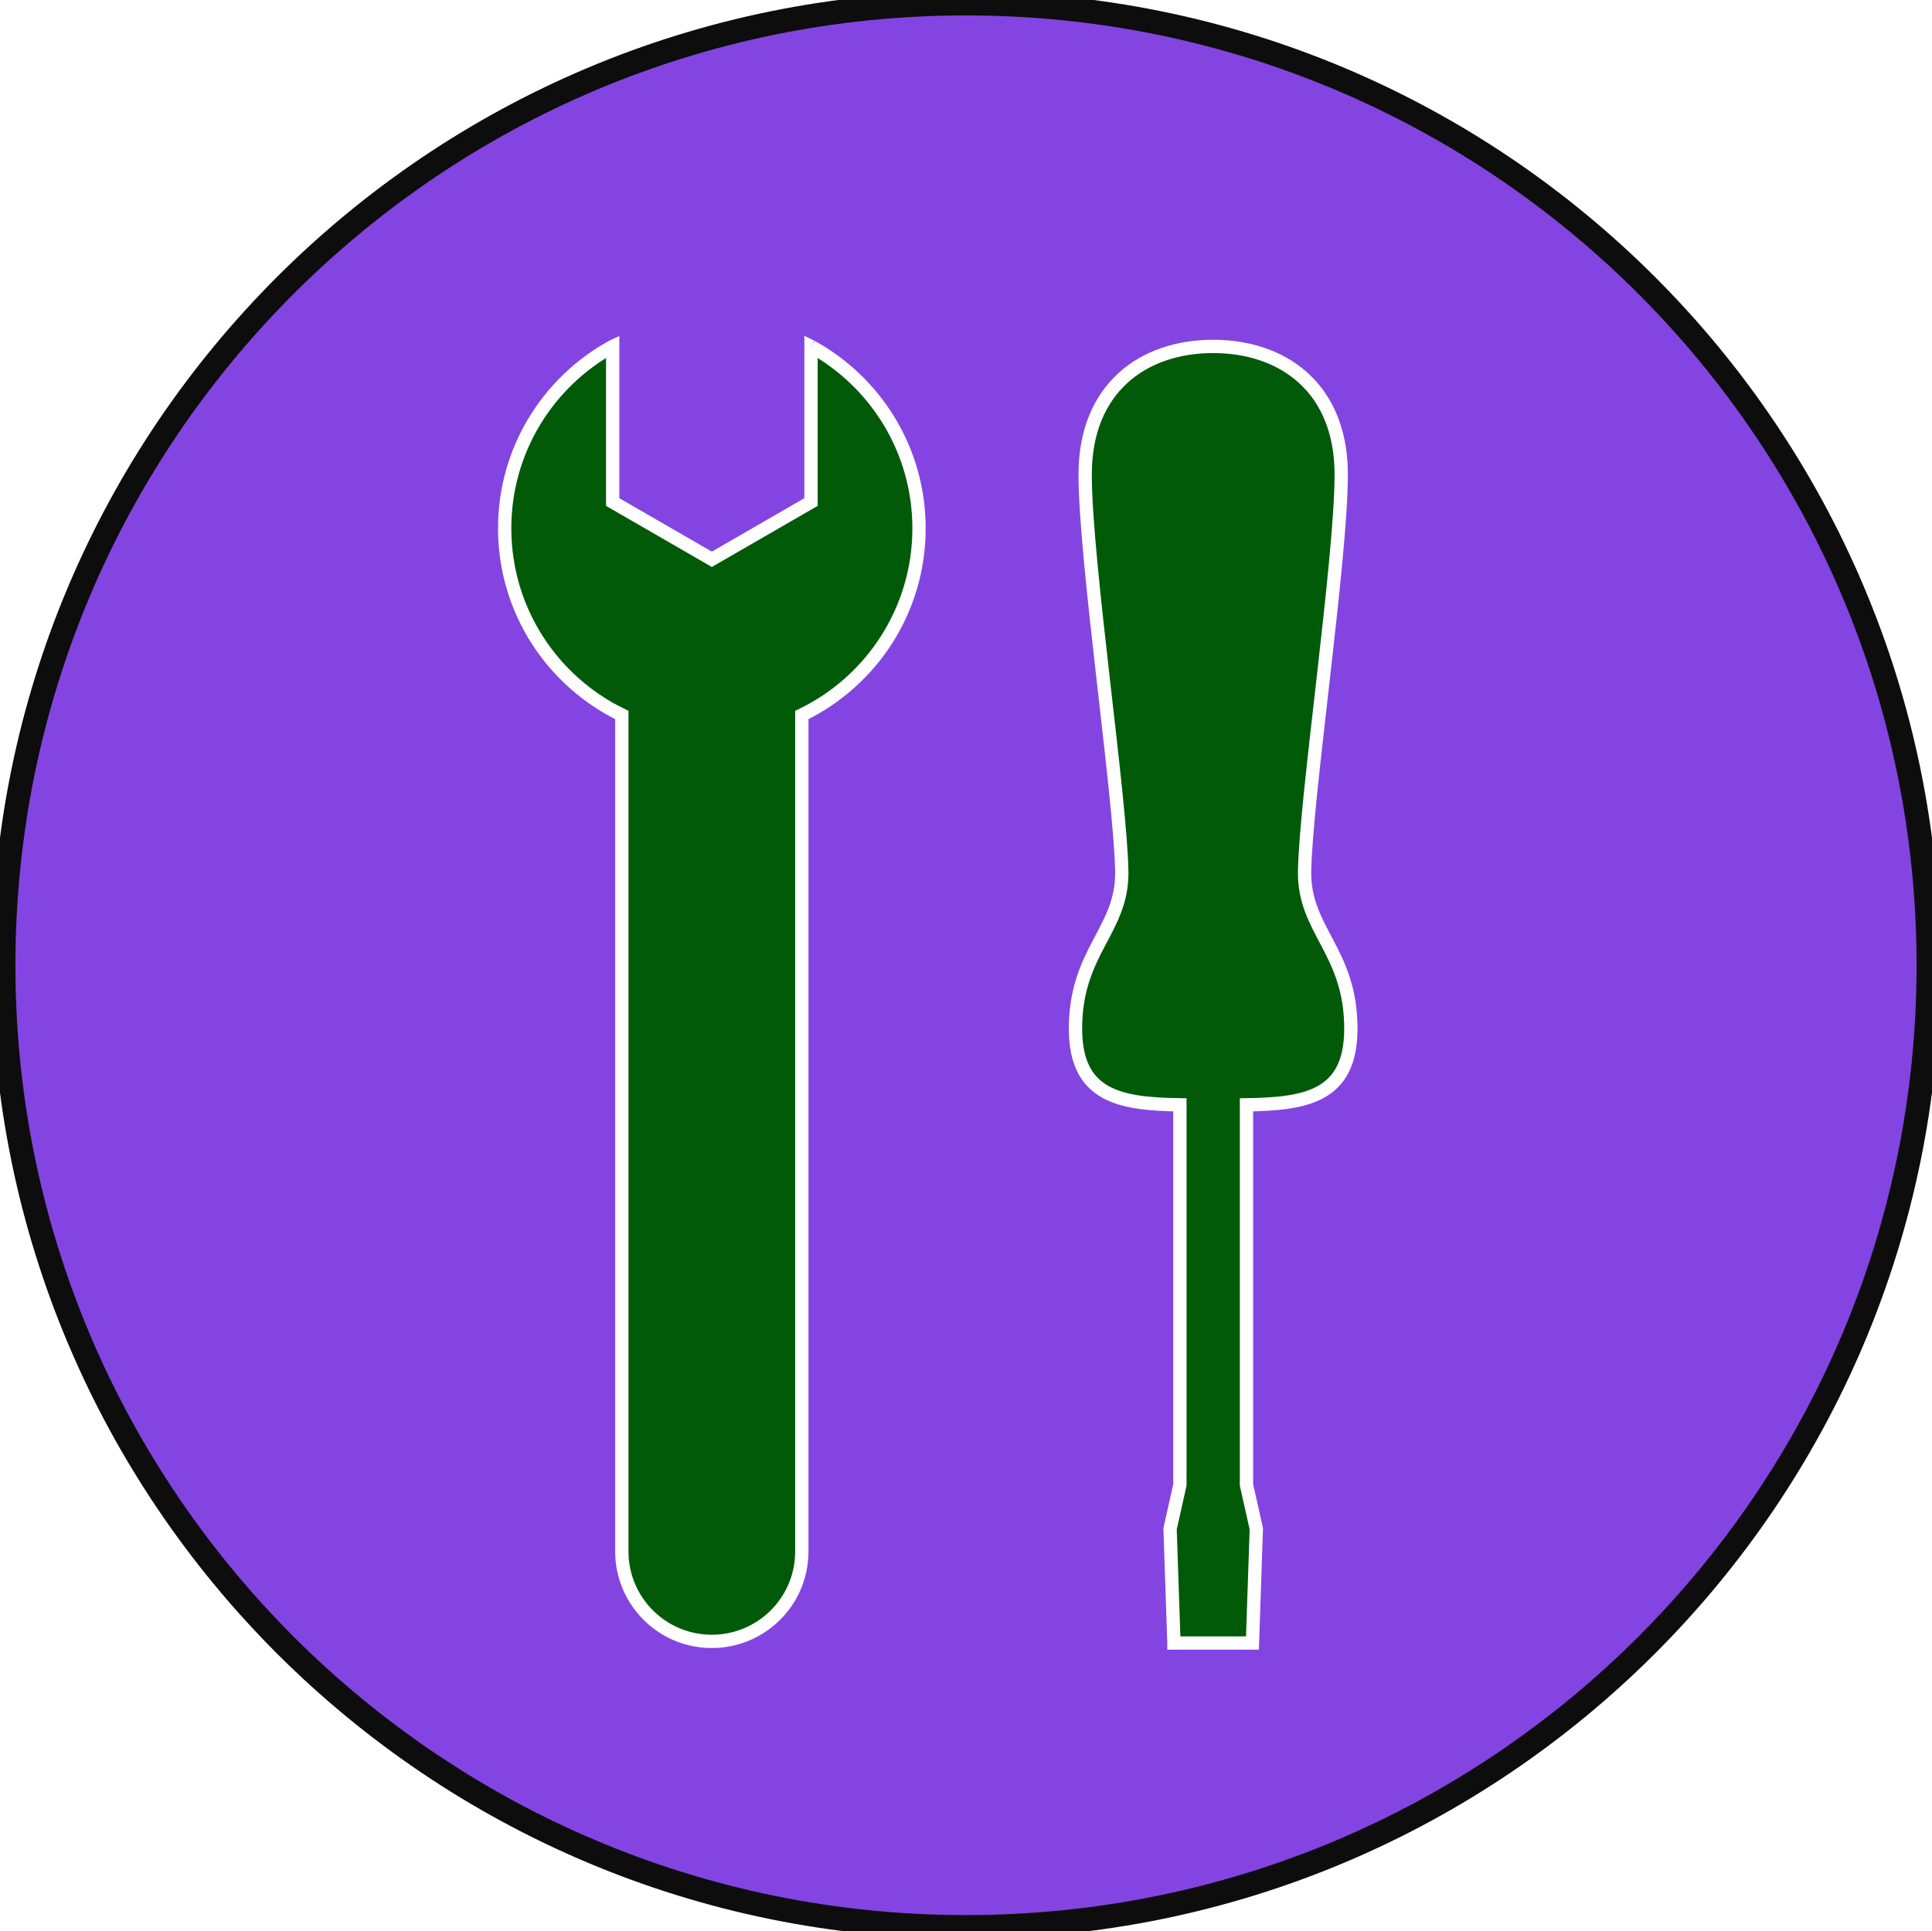
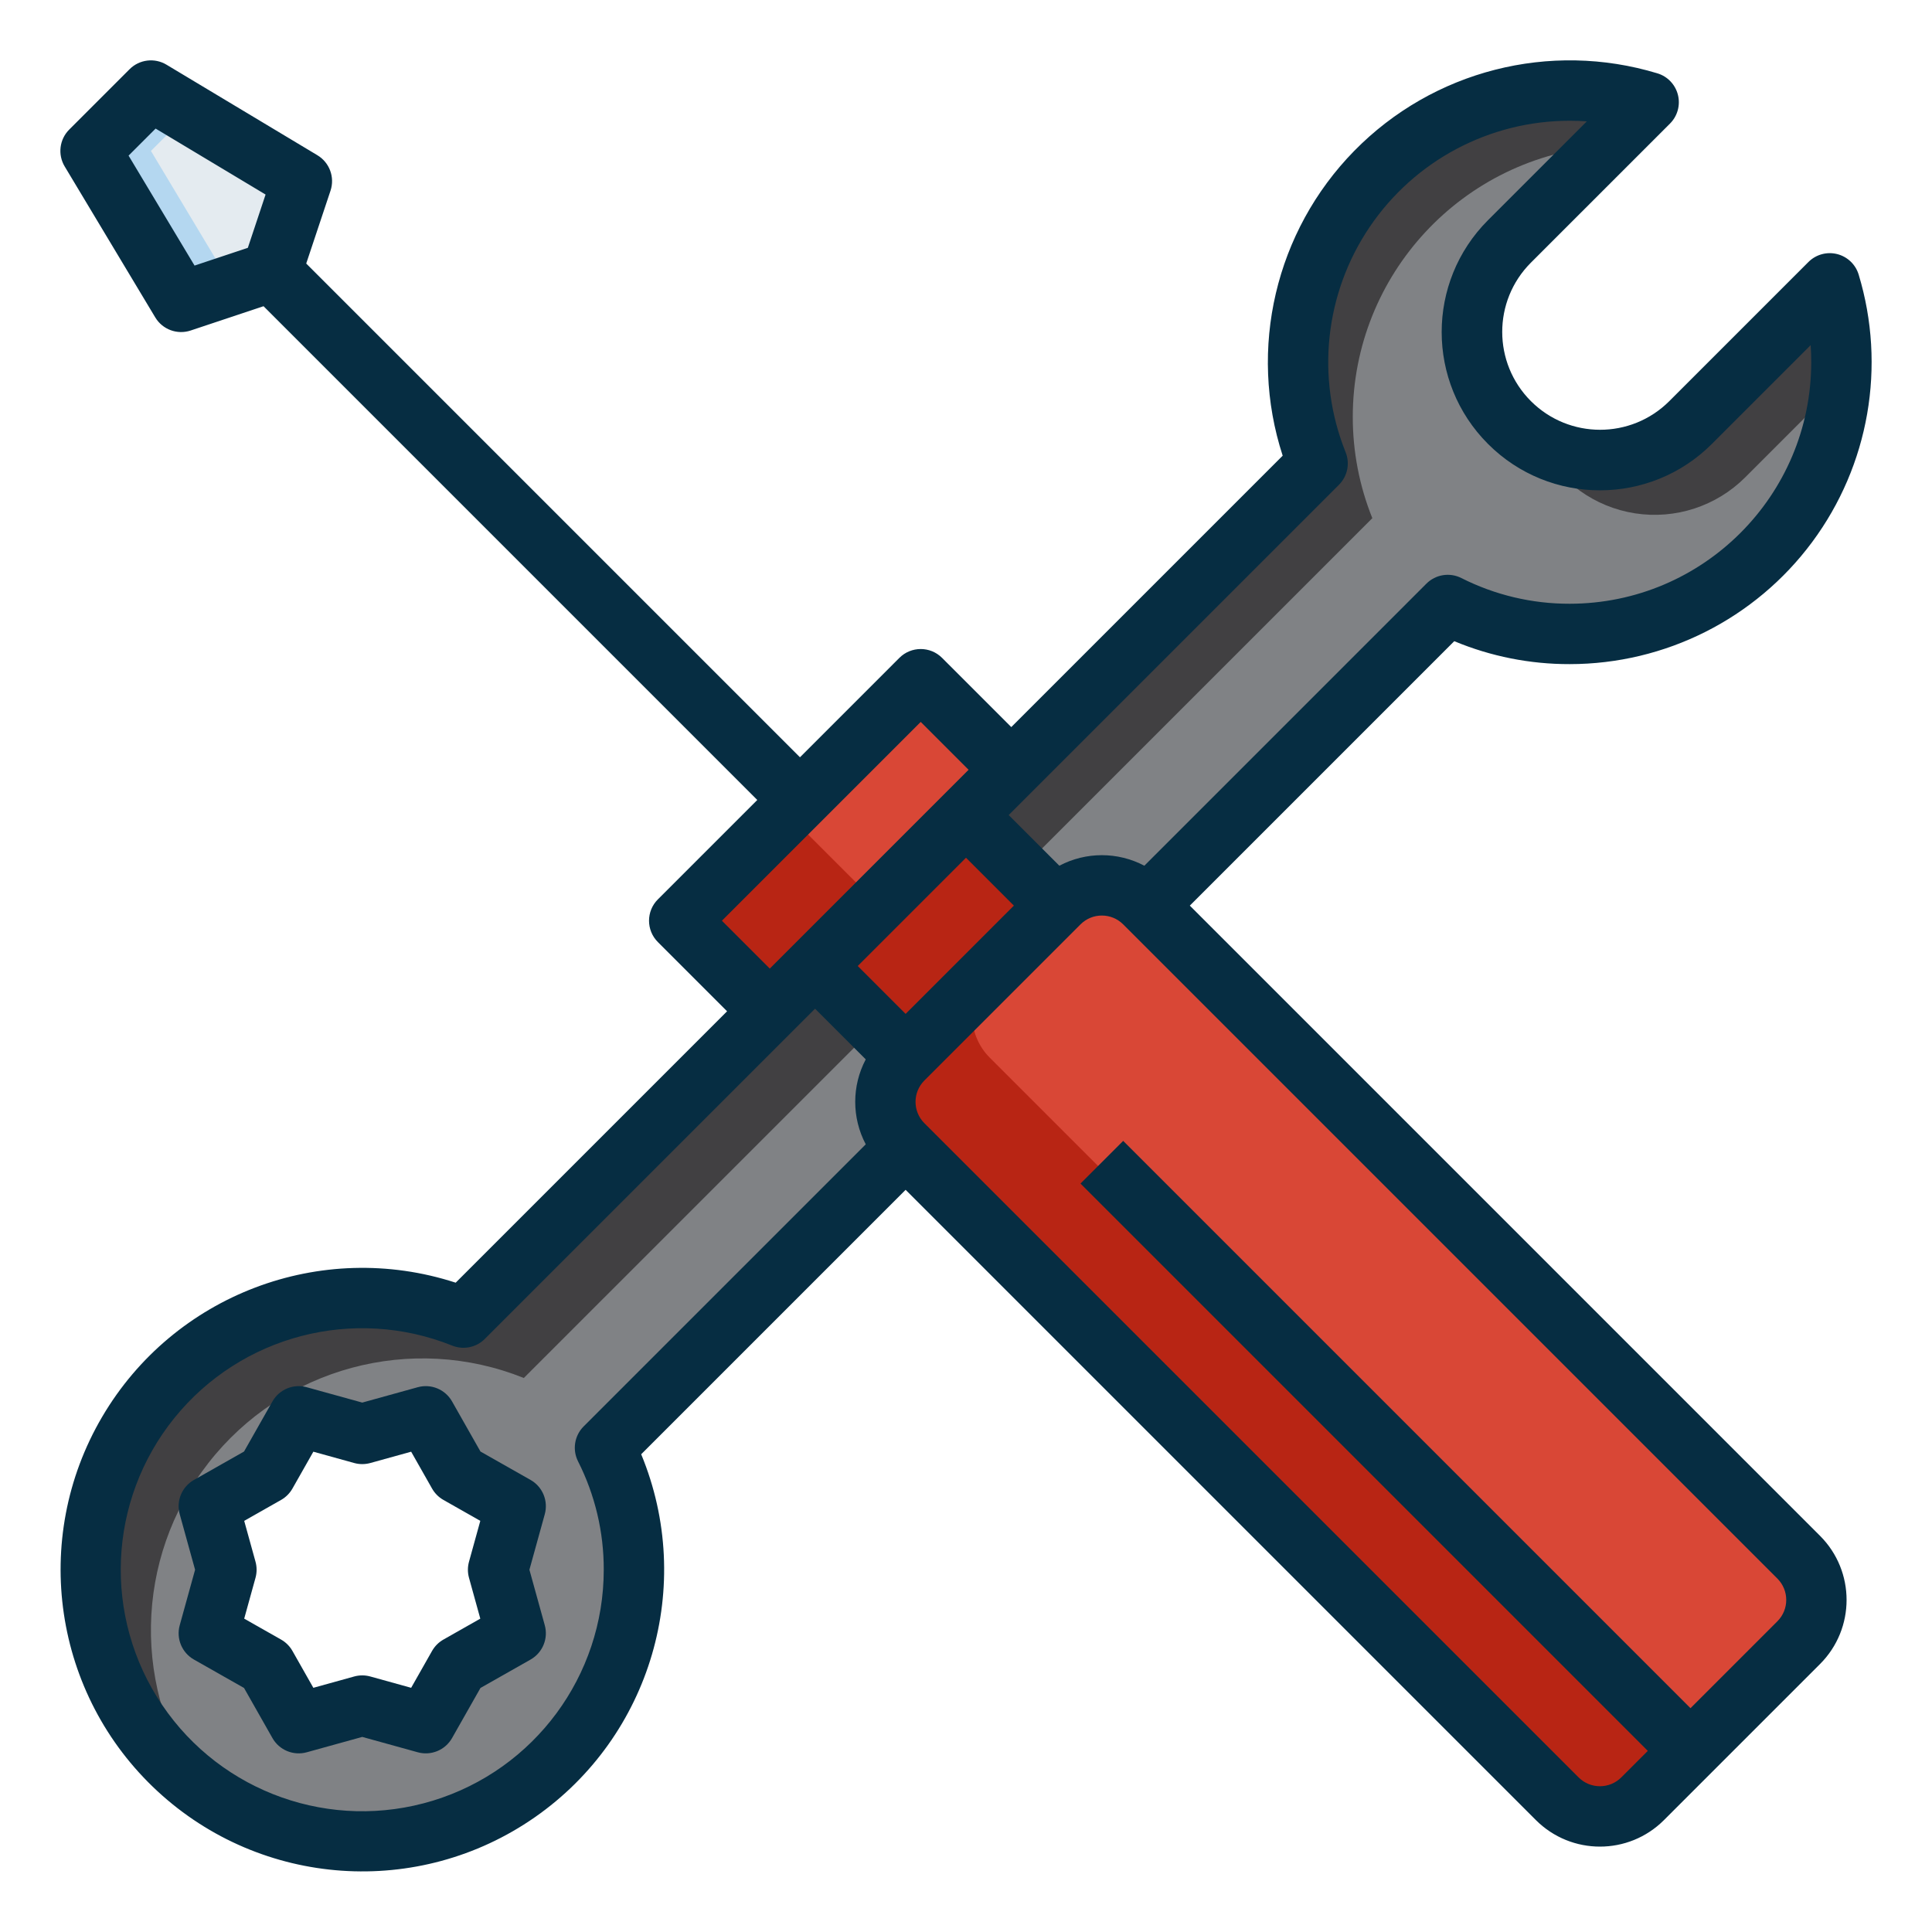
- <svg xmlns="http://www.w3.org/2000/svg" width="209.833mm" height="209.696mm" viewBox="0 0 209.833 209.696" version="1.1" id="svg2633">
-   <defs id="defs2630" />
-   <g id="layer1" transform="translate(-0.09185788,-0.2208252)">
-     <ellipse style="fill:#8444e1;fill-opacity:1;stroke:#0d0d0d;stroke-width:2.575;stroke-linecap:round;stroke-linejoin:round;stroke-miterlimit:4;stroke-dasharray:none" id="path966" cx="105.008" cy="105.069" rx="104.529" ry="104.46" />
-     <path d="m 145.76,51.76 c 0,-4.127 -1.219,-7.327 -3.246,-9.612 -0.306,-0.341 -0.631,-0.668 -0.973,-0.968 -2.503,-2.223 -5.919,-3.33 -9.686,-3.33 -3.84,0 -7.317,1.147 -9.832,3.46 -2.517,2.312 -4.074,5.79 -4.074,10.45 0,9.317 3.841,35.057 3.979,43.096 0.113,6.444 -5.082,8.707 -5.026,17.212 0.047,7.224 4.836,8.071 11.337,8.16 v 41.286 l -1.067,4.773 0.42,12.382 v 0.022 h 8.527 l 0.421,-12.404 -1.068,-4.773 v -41.286 c 6.497,-0.09 11.287,-0.937 11.335,-8.16 0.056,-8.505 -5.137,-10.768 -5.025,-17.212 0.139,-8.039 3.978,-33.78 3.978,-43.096" style="fill:#005a08;fill-opacity:1;fill-rule:nonzero;stroke:#fefefe;stroke-width:1.445;stroke-miterlimit:4;stroke-dasharray:none;stroke-opacity:1" id="path68" />
-     <path d="m 88.228,37.881 c -0.019,-0.009 -0.036,-0.018 -0.054,-0.027 v 0.027 16.872 L 77.405,60.973 66.634,54.753 V 37.85 c -0.019,0.009 -0.038,0.022 -0.055,0.031 -6.959,3.827 -11.678,11.226 -11.675,19.731 0,8.922 5.195,16.634 12.724,20.273 v 90.853 c 0,2.698 1.093,5.144 2.863,6.91 1.544,1.546 3.605,2.577 5.899,2.81 l 0.014,0.005 c 0.328,0.031 0.661,0.049 0.999,0.049 0.337,0 0.67,-0.018 0.999,-0.049 l 0.014,-0.005 c 4.924,-0.506 8.762,-4.66 8.762,-9.72 V 77.886 c 7.531,-3.639 12.728,-11.351 12.728,-20.273 0,-8.505 -4.717,-15.908 -11.678,-19.731" style="fill:#005a08;fill-opacity:1;fill-rule:nonzero;stroke:#fefefe;stroke-width:1.445;stroke-miterlimit:4;stroke-dasharray:none;stroke-opacity:1" id="path70" />
+ <svg xmlns="http://www.w3.org/2000/svg" id="Filled-Outline" height="512" viewBox="0 0 512 512" width="512">
+   <g id="Wrench-screwdriver">
+     <path d="m484.91 75.09a72 72 0 0 1 -101.24 85.24l-79.67 79.67-.69-.69a16.006 16.006 0 0 0 -22.62 0l-.69.69-24-24 12-12 81.18-81.18a72.028 72.028 0 0 1 87.73-95.73l-36.91 36.91a33.941 33.941 0 0 0 48 48z" fill="#808285" />
+     <path d="m358.5 110.5a71.8 71.8 0 0 0 5.18 26.82l-93.18 93.18-14.5-14.5 93.18-93.18a72.028 72.028 0 0 1 87.73-95.73l-11.6 11.6a72.008 72.008 0 0 0 -66.81 71.81z" fill="#414042" />
+     <path d="m488 96c0 1.75-.06 3.48-.19 5.19l-25.31 25.31a33.946 33.946 0 0 1 -54.13-8.37 33.952 33.952 0 0 0 39.63-6.13l36.91-36.91a71.861 71.861 0 0 1 3.09 20.91z" fill="#414042" />
+     <path d="m448 464-12.69 12.69a16.006 16.006 0 0 1 -22.62 0l-172.69-172.69-.69-.69a16.006 16.006 0 0 1 0-22.62l.69-.69 40-40 .69-.69a16.006 16.006 0 0 1 22.62 0l.69.69 172.69 172.69a16.006 16.006 0 0 1 0 22.62z" fill="#d94736" />
+     <path d="m458.31 453.69-23 23a16.006 16.006 0 0 1 -22.62 0l-173.38-173.38a16.006 16.006 0 0 1 0-22.62l23-23a16.006 16.006 0 0 0 0 22.62l173.38 173.38a16.006 16.006 0 0 0 22.62 0z" fill="#b82514" />
+     <path d="m219.716 231.029h56.569v33.941h-56.569z" fill="#b82514" transform="matrix(.707 -.707 .707 .707 -102.725 248)" />
+     <path d="m212 212 32-32 24 24-12 12-40 40-12 12-24-24z" fill="#d94736" />
+     <path d="m208.5 215.5 24 24-16.5 16.5-12 12-24-24z" fill="#b82514" />
+     <path d="m240 280-.69.69a16.006 16.006 0 0 0 0 22.62l.69.69-79.67 79.67a71.982 71.982 0 1 1 -37.51-34.49l81.18-81.18 12-12zm-108 136 4.66-16.84-15.2-8.62-8.62-15.2-16.84 4.66-16.84-4.66-8.62 15.2-15.2 8.62 4.66 16.84-4.66 16.84 15.2 8.62 8.62 15.2 16.84-4.66 16.84 4.66 8.62-15.2 15.2-8.62z" fill="#808285" />
+     <path d="m216 256-93.18 93.18a72 72 0 0 0 -69.1 125.1 72 72 0 0 1 85.1-109.1l93.18-93.18z" fill="#414042" />
+     <path d="m76.33 451.67 2.83 4.99 4.01-1.11zm55.34-55.34 3.88 6.84 1.11-4.01z" fill="#414042" />
+     <path d="m80 48-8 24-24 8-24-40 16-16z" fill="#e4ebf0" />
+     <path d="m61.33 75.56-13.33 4.44-24-40 16-16 10 6-10 10z" fill="#b4d7f0" />
+     <g fill="#062d42">
+       <path d="m140.606 392.2-13.277-7.53-7.53-13.277a8 8 0 0 0 -9.093-3.765l-14.706 4.072-14.706-4.07a8 8 0 0 0 -9.093 3.765l-7.53 13.277-13.277 7.528a8 8 0 0 0 -3.764 9.093l4.07 14.707-4.07 14.706a8 8 0 0 0 3.764 9.093l13.277 7.53 7.53 13.277a8 8 0 0 0 9.093 3.765l14.706-4.071 14.706 4.07a8 8 0 0 0 9.093-3.765l7.53-13.277 13.277-7.53a8 8 0 0 0 3.764-9.093l-4.07-14.705 4.069-14.706a8 8 0 0 0 -3.763-9.094zm-16.316 25.934 2.995 10.825-9.771 5.542a8 8 0 0 0 -3.013 3.013l-5.542 9.772-10.825-3a8 8 0 0 0 -4.268 0l-10.825 3-5.541-9.772a8 8 0 0 0 -3.013-3.013l-9.771-5.542 2.995-10.825a7.99 7.99 0 0 0 0-4.268l-2.995-10.825 9.771-5.542a8 8 0 0 0 3.013-3.013l5.542-9.772 10.825 3a8.01 8.01 0 0 0 4.268 0l10.825-3 5.542 9.772a8 8 0 0 0 3.013 3.013l9.771 5.542-2.995 10.825a7.99 7.99 0 0 0 -.001 4.268z" />
+       <path d="m315.314 240 70.08-70.08a79.113 79.113 0 0 0 30.606 6.08 80.038 80.038 0 0 0 76.565-103.234 8 8 0 0 0 -13.312-3.333l-36.91 36.91a25.941 25.941 0 0 1 -36.686-36.686l36.91-36.91a8 8 0 0 0 -3.333-13.312 80.018 80.018 0 0 0 -99.31 101.327l-71.924 71.924-18.343-18.343a8 8 0 0 0 -11.314 0l-26.343 26.343-130.847-130.847 6.437-19.309a8 8 0 0 0 -3.474-9.39l-40-24a8 8 0 0 0 -9.773 1.2l-16 16a8 8 0 0 0 -1.2 9.773l24 40a7.993 7.993 0 0 0 9.39 3.473l19.309-6.436 130.844 130.85-26.343 26.343a8 8 0 0 0 0 11.314l18.343 18.343-71.923 71.924a79.969 79.969 0 1 0 49.159 45.468l70.078-70.078 167.033 167.032a24 24 0 0 0 33.933 0l41.382-41.381a24.026 24.026 0 0 0 0-33.933zm-263.755-169.619-17.486-29.141 7.167-7.166 29.141 17.484-4.7 14.117zm305.041 49.457a64 64 0 0 1 59.4-87.838q2.272 0 4.528.158l-26.185 26.185a41.941 41.941 0 0 0 59.314 59.314l26.185-26.185q.158 2.254.158 4.528a64.072 64.072 0 0 1 -64 64 63.313 63.313 0 0 1 -28.732-6.815 8 8 0 0 0 -9.255 1.488l-74.75 74.75a24.106 24.106 0 0 0 -22.526 0l-13.423-13.423 6.343-6.343 81.18-81.18a8 8 0 0 0 1.763-8.639zm-129.287 136.162 28.687-28.686 12.687 12.686-28.687 28.686zm16.687-64.687 12.687 12.687-6.344 6.343-40 40-6.343 6.344-12.687-12.687zm-90.813 195.958a63.245 63.245 0 0 1 6.813 28.729 64 64 0 1 1 -40.162-59.4 8 8 0 0 0 8.64-1.767l81.179-81.18 6.343-6.339 13.432 13.432a24.093 24.093 0 0 0 0 22.508l-74.759 74.759a8 8 0 0 0 -1.486 9.258zm317.846 42.382-23.033 23.033-150.343-150.343-11.314 11.314 150.343 150.343-7.034 7.034a8 8 0 0 1 -11.3 0l-172.697-172.693-.688-.687a8 8 0 0 1 0-11.305l.69-.69 40-40 .691-.691a8 8 0 0 1 11.306 0l173.379 173.378a8 8 0 0 1 0 11.307z" />
+     </g>
  </g>
</svg>
